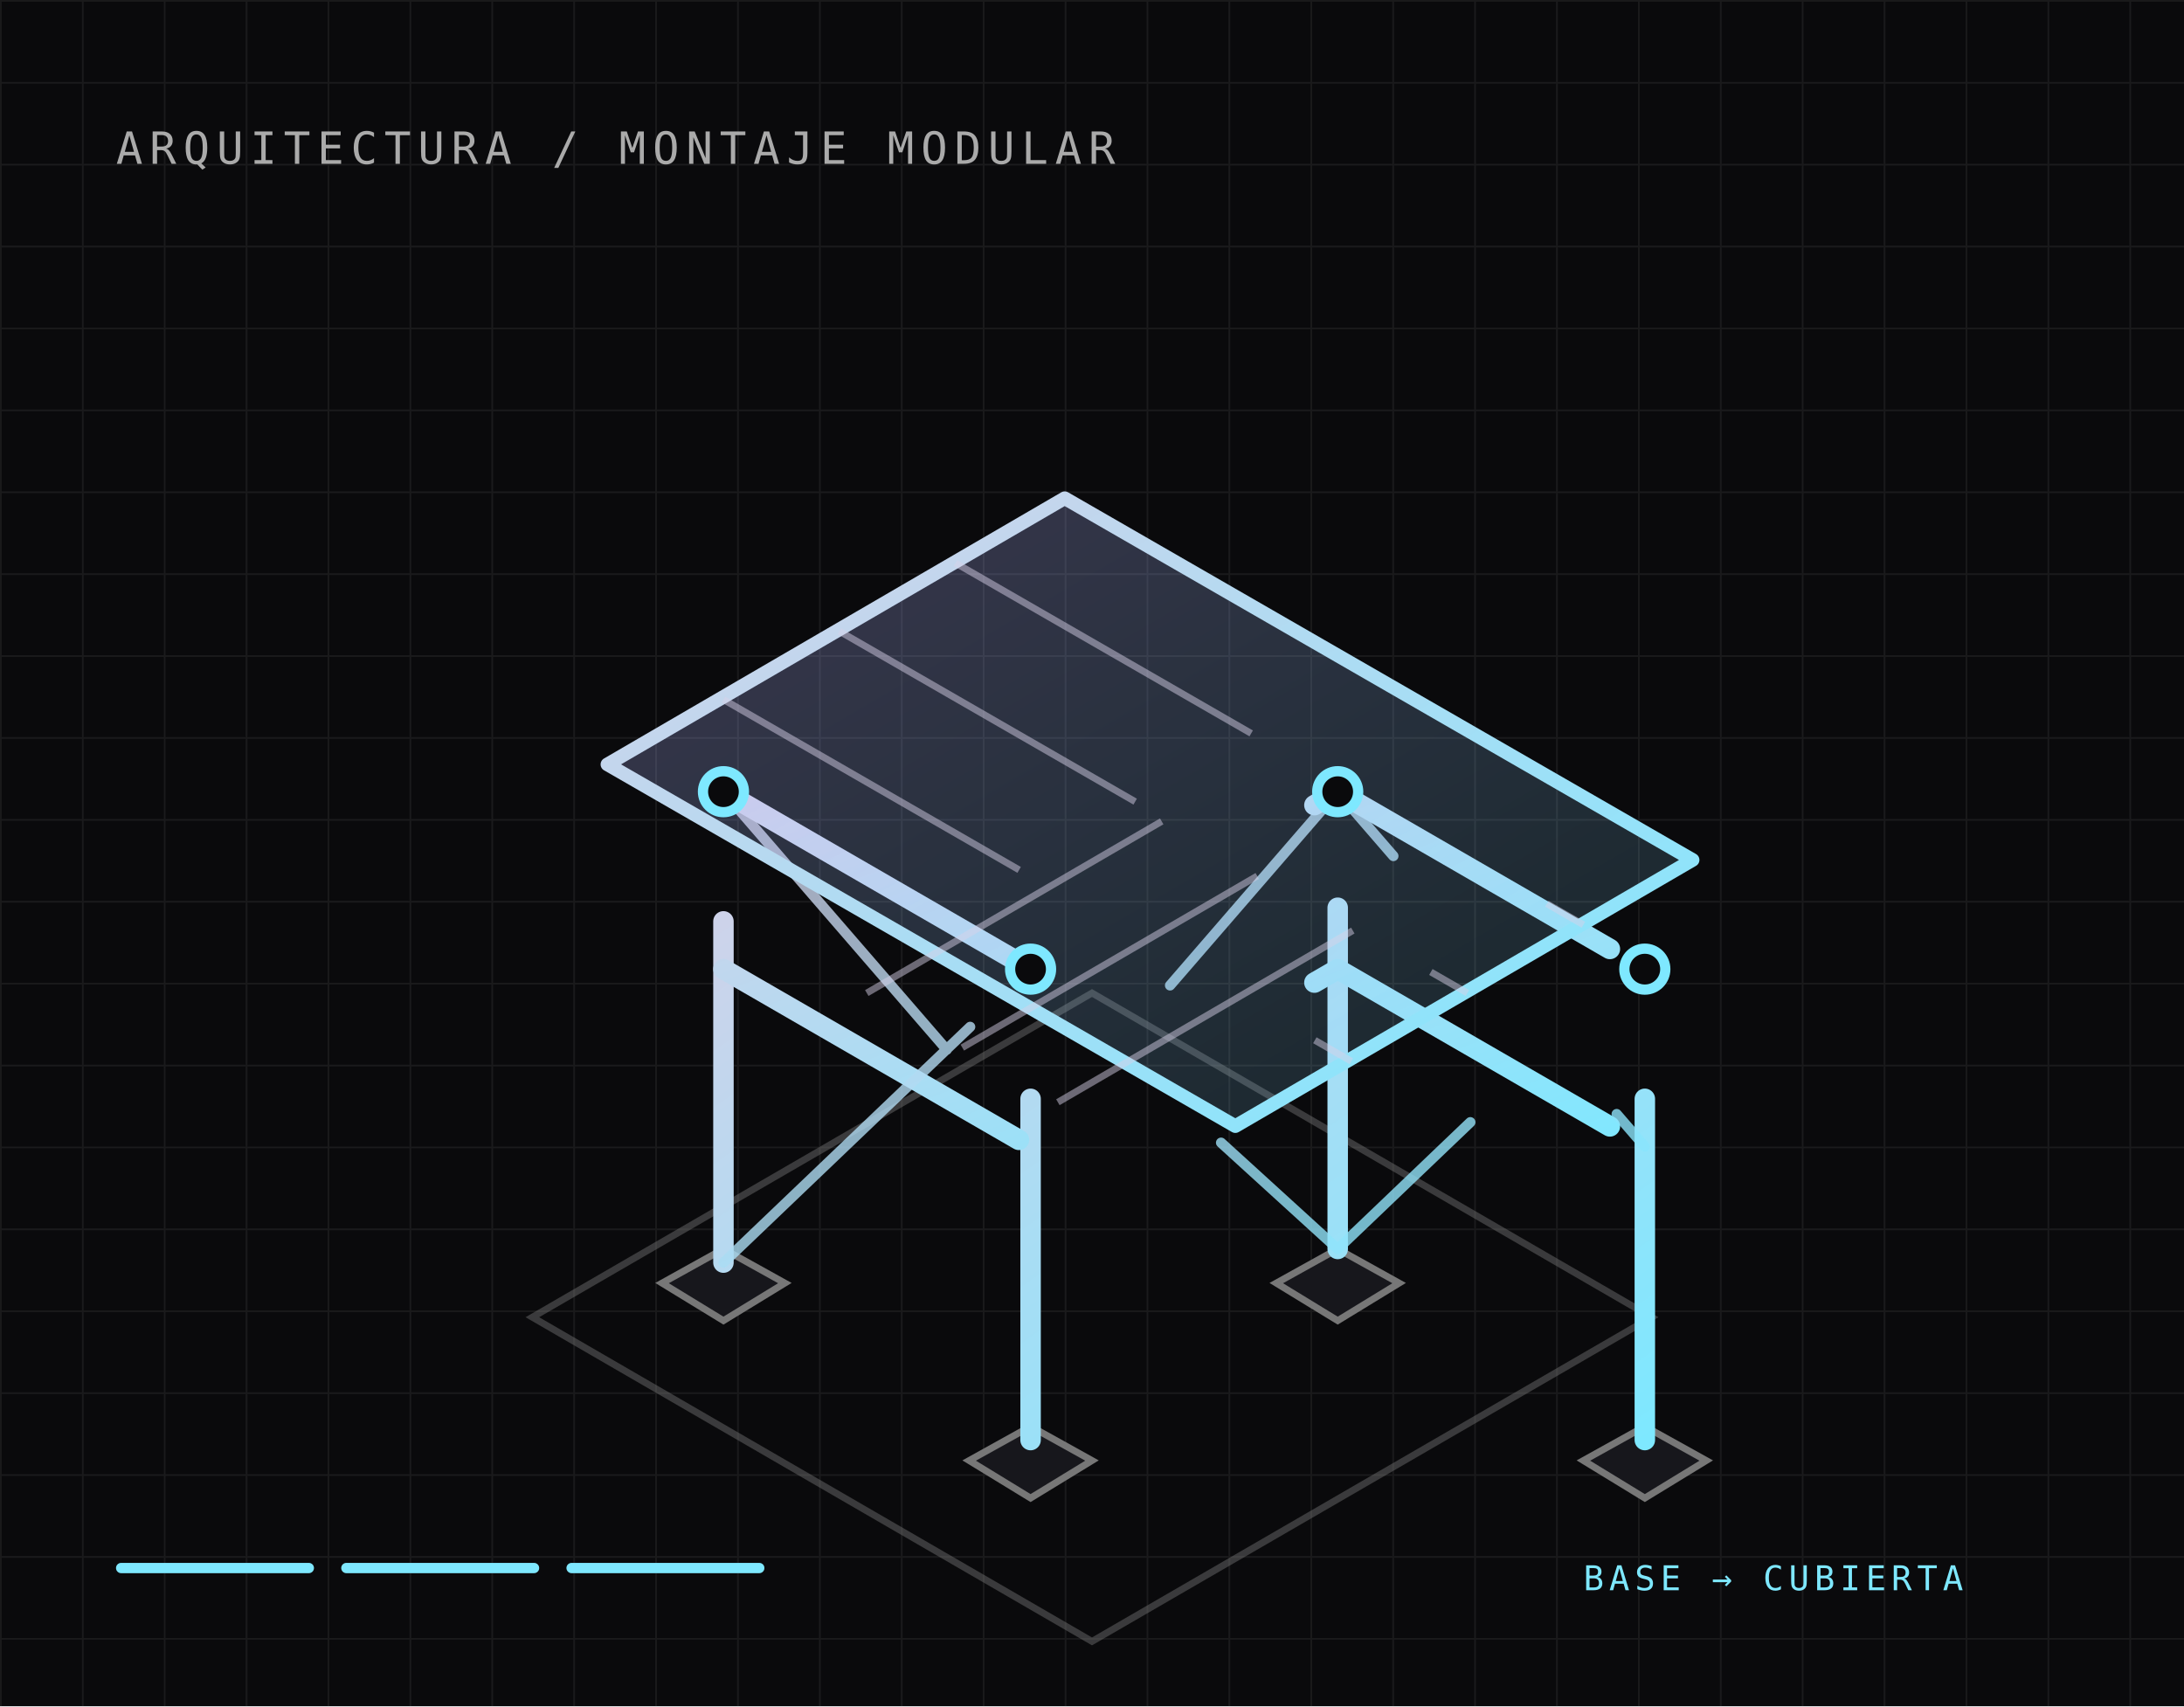
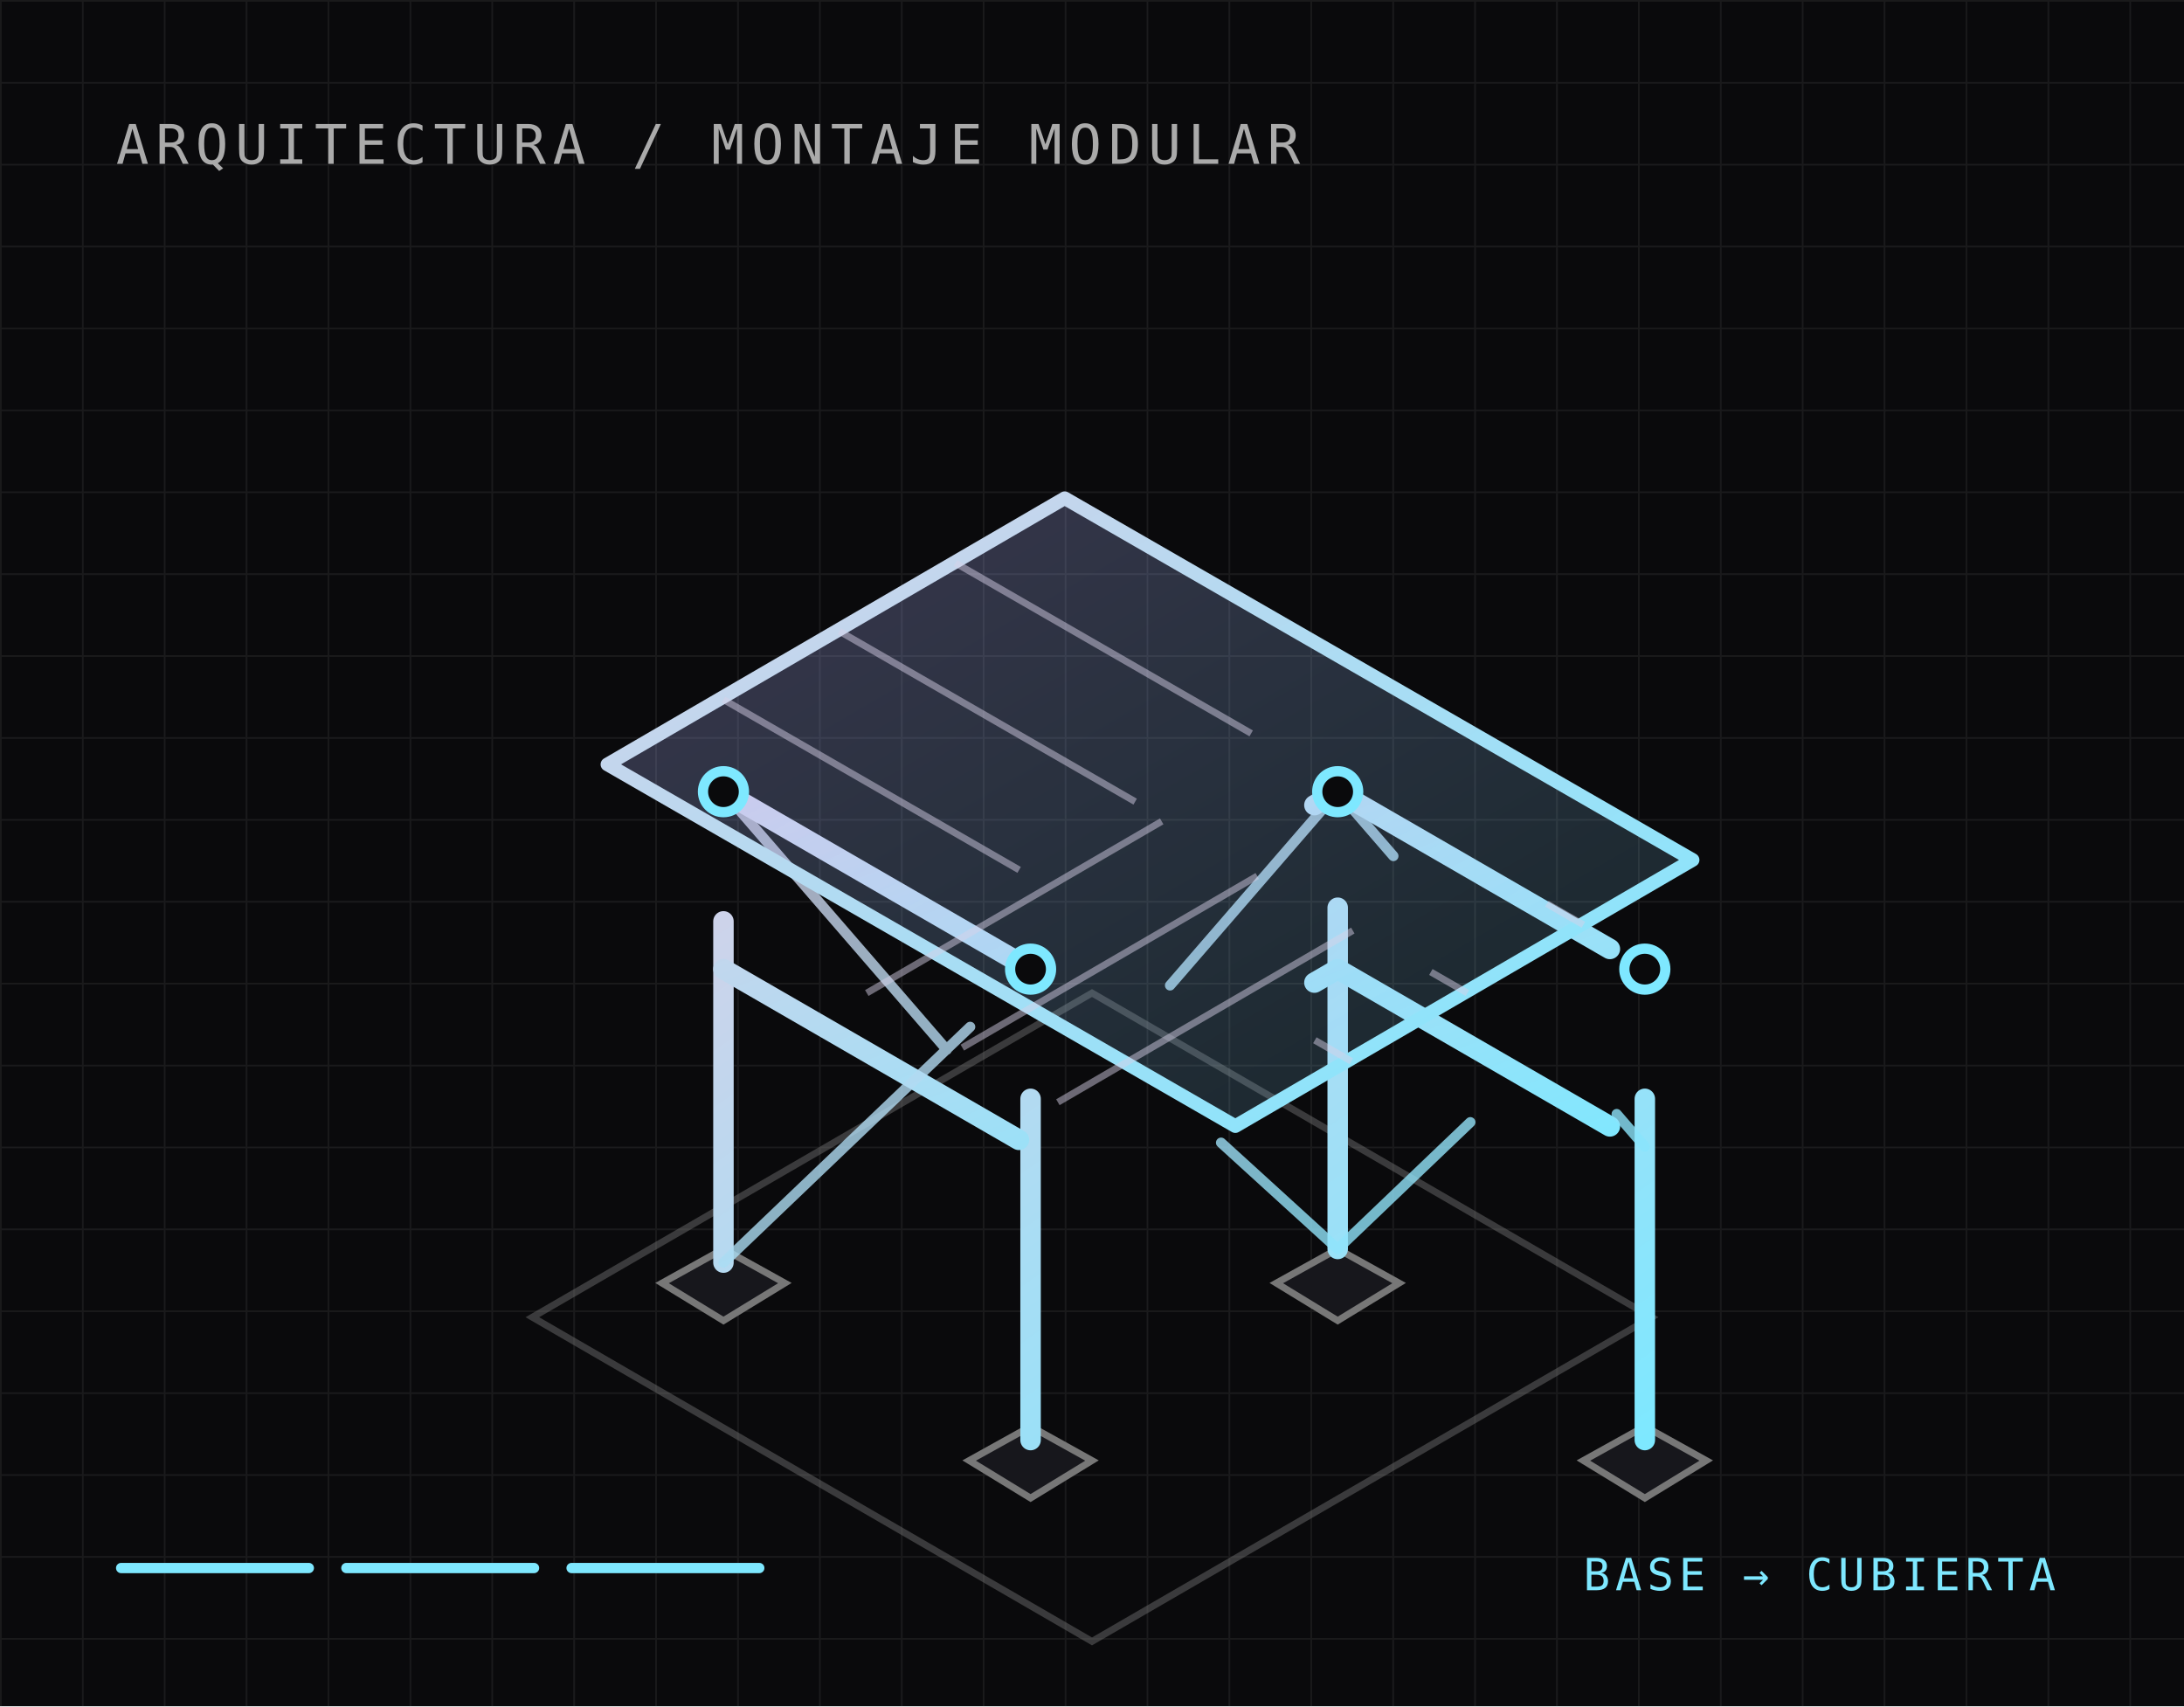
<svg xmlns="http://www.w3.org/2000/svg" viewBox="0 0 640 500" role="img" aria-labelledby="title desc">
  <defs>
    <pattern id="grid" width="24" height="24" patternUnits="userSpaceOnUse">
      <path d="M24 0H0V24" fill="none" stroke="#777" stroke-opacity=".15" />
    </pattern>
    <linearGradient id="edge" x2="1" y2="1">
      <stop stop-color="#d6d1e8" />
      <stop offset="1" stop-color="#7ee8ff" />
    </linearGradient>
    <linearGradient id="roof" x2="1" y2="1">
      <stop stop-color="#b9a7ff" stop-opacity=".28" />
      <stop offset="1" stop-color="#7ee8ff" stop-opacity=".12" />
    </linearGradient>
  </defs>
  <rect width="640" height="500" fill="#0a0a0c" />
  <rect width="640" height="500" fill="url(#grid)" />
  <path d="m156 386 164-95 164 95-164 95z" fill="none" stroke="#777" stroke-opacity=".45" stroke-width="2" />
  <g class="foundation" fill="#17171c" stroke="#777" stroke-width="2">
    <path d="m194 376 18-10 18 10-18 11z" />
    <path d="m284 428 18-10 18 10-18 11z" />
    <path d="m374 376 18-10 18 10-18 11z" />
    <path d="m464 428 18-10 18 10-18 11z" />
  </g>
  <g fill="none" stroke="url(#edge)" stroke-linecap="round" stroke-linejoin="round" stroke-width="6">
    <path class="columns" pathLength="100" d="M212 370V232m90 190V284m90 82V232m90 190V284" />
    <path class="beams" pathLength="100" d="m212 232 90 52 90-52 90 52m-270 0 90 52 90-52 90 52" />
    <path class="braces" pathLength="100" d="m212 370 90-86 90 82 90-86m-270-48 90 104 90-104 90 104" stroke-width="3" opacity=".8" />
  </g>
  <path class="roof" d="m178 224 134-78 184 106-134 78z" fill="url(#roof)" stroke="url(#edge)" stroke-width="4" stroke-linejoin="round" />
  <path class="roof-ribs" pathLength="100" d="m212 205 184 106m-150-126 184 106m-150-126 184 106m-210 20 134-78m-106 94 134-78m-106 94 134-78" stroke="#d6d1e8" stroke-opacity=".48" stroke-width="2" />
  <g class="steps" aria-hidden="true">
    <rect x="34" y="458" width="58" height="3" rx="1.5" fill="#2b2b33" />
    <rect class="sf sf1" x="34" y="458" width="58" height="3" rx="1.5" fill="#7ee8ff" />
    <rect x="100" y="458" width="58" height="3" rx="1.5" fill="#2b2b33" />
    <rect class="sf sf2" x="100" y="458" width="58" height="3" rx="1.5" fill="#7ee8ff" />
    <rect x="166" y="458" width="58" height="3" rx="1.5" fill="#2b2b33" />
    <rect class="sf sf3" x="166" y="458" width="58" height="3" rx="1.5" fill="#7ee8ff" />
  </g>
  <g class="pings" fill="none" stroke="#7ee8ff" stroke-width="2">
    <circle class="ping" cx="212" cy="232" r="6" />
    <circle class="ping" cx="302" cy="284" r="6" />
    <circle class="ping" cx="392" cy="232" r="6" />
    <circle class="ping" cx="482" cy="284" r="6" />
  </g>
  <g class="nodes" fill="#0a0a0c" stroke="#7ee8ff" stroke-width="3">
    <circle cx="212" cy="232" r="6" />
    <circle cx="302" cy="284" r="6" />
    <circle cx="392" cy="232" r="6" />
    <circle cx="482" cy="284" r="6" />
  </g>
-   <text x="34" y="48" fill="#aaa" font-family="monospace" font-size="13" letter-spacing="2">ARQUITECTURA / MONTAJE MODULAR</text>
-   <text x="464" y="466" fill="#7ee8ff" font-family="monospace" font-size="10" letter-spacing="1.5">BASE → CUBIERTA</text>
+   <text x="34" y="48" fill="#aaa" font-family="monospace" font-size="16" letter-spacing="2">ARQUITECTURA / MONTAJE MODULAR</text>
+   <text x="464" y="466" fill="#7ee8ff" font-family="monospace" font-size="13" letter-spacing="1.5">BASE → CUBIERTA</text>
  <style>
    .en-pausa *{animation-play-state:paused!important}
    .columns,.beams,.braces,.roof-ribs{stroke-dasharray:100}
    @media(prefers-reduced-motion:no-preference){
      .foundation path{transform-box:fill-box;transform-origin:center;animation:pad 12s cubic-bezier(.16,1,.3,1) infinite}
      .foundation path:nth-child(2){animation-delay:.12s}.foundation path:nth-child(3){animation-delay:.24s}.foundation path:nth-child(4){animation-delay:.36s}
      .columns{animation:d-col 12s cubic-bezier(.4,0,.2,1) infinite}
      .beams{animation:d-beam 12s cubic-bezier(.4,0,.2,1) infinite}
      .braces{animation:d-brace 12s cubic-bezier(.4,0,.2,1) infinite}
      .roof{animation:roof 12s cubic-bezier(.16,1,.3,1) infinite}
      .roof-ribs{animation:d-ribs 12s cubic-bezier(.4,0,.2,1) infinite}
      .nodes circle{transform-box:fill-box;transform-origin:center;animation:node 12s cubic-bezier(.16,1,.3,1) infinite}
      .nodes circle:nth-child(2){animation-delay:.14s}.nodes circle:nth-child(3){animation-delay:.28s}.nodes circle:nth-child(4){animation-delay:.42s}
      .ping{transform-box:fill-box;transform-origin:center;animation:ping 12s ease-out infinite}
      .ping:nth-child(2){animation-delay:.14s}.ping:nth-child(3){animation-delay:.28s}.ping:nth-child(4){animation-delay:.42s}
      .sf1{animation:sf1 12s linear infinite}.sf2{animation:sf2 12s linear infinite}.sf3{animation:sf3 12s linear infinite}
    }
    @keyframes pad{0%,2%{opacity:0;transform:scale(.4)}9%,90%{opacity:1;transform:scale(1)}97%,100%{opacity:0;transform:scale(1)}}
    @keyframes d-col{0%,8%{stroke-dashoffset:100;opacity:1}27%,90%{stroke-dashoffset:0;opacity:1}97%,100%{stroke-dashoffset:0;opacity:0}}
    @keyframes d-beam{0%,25%{stroke-dashoffset:100;opacity:1}41%,90%{stroke-dashoffset:0;opacity:1}97%,100%{stroke-dashoffset:0;opacity:0}}
    @keyframes d-brace{0%,38%{stroke-dashoffset:100;opacity:.8}54%,90%{stroke-dashoffset:0;opacity:.8}97%,100%{stroke-dashoffset:0;opacity:0}}
    @keyframes roof{0%,52%{opacity:0;transform:translateY(-38px)}68%,90%{opacity:1;transform:translateY(0)}97%,100%{opacity:0;transform:translateY(0)}}
    @keyframes d-ribs{0%,64%{stroke-dashoffset:100;opacity:1}76%,90%{stroke-dashoffset:0;opacity:1}97%,100%{stroke-dashoffset:0;opacity:0}}
    @keyframes node{0%,40%{opacity:0;transform:scale(0)}47%,90%{opacity:1;transform:scale(1)}97%,100%{opacity:0;transform:scale(1)}}
    @keyframes ping{0%,41%{opacity:0;transform:scale(1)}44%{opacity:.9}56%{opacity:0;transform:scale(3.4)}70%,100%{opacity:0;transform:scale(1)}}
    .sf{transform-box:fill-box;transform-origin:0 50%}
    @keyframes sf1{0%,8%{transform:scaleX(0);opacity:1}27%,90%{transform:scaleX(1);opacity:1}97%,100%{transform:scaleX(1);opacity:0}}
    @keyframes sf2{0%,25%{transform:scaleX(0);opacity:1}54%,90%{transform:scaleX(1);opacity:1}97%,100%{transform:scaleX(1);opacity:0}}
    @keyframes sf3{0%,52%{transform:scaleX(0);opacity:1}76%,90%{transform:scaleX(1);opacity:1}97%,100%{transform:scaleX(1);opacity:0}}
    @media(prefers-reduced-motion:reduce){.foundation path,.columns,.beams,.braces,.roof,.roof-ribs,.nodes circle,.sf{opacity:1;transform:none;stroke-dashoffset:0}.ping{opacity:0}}
  </style>
</svg>
